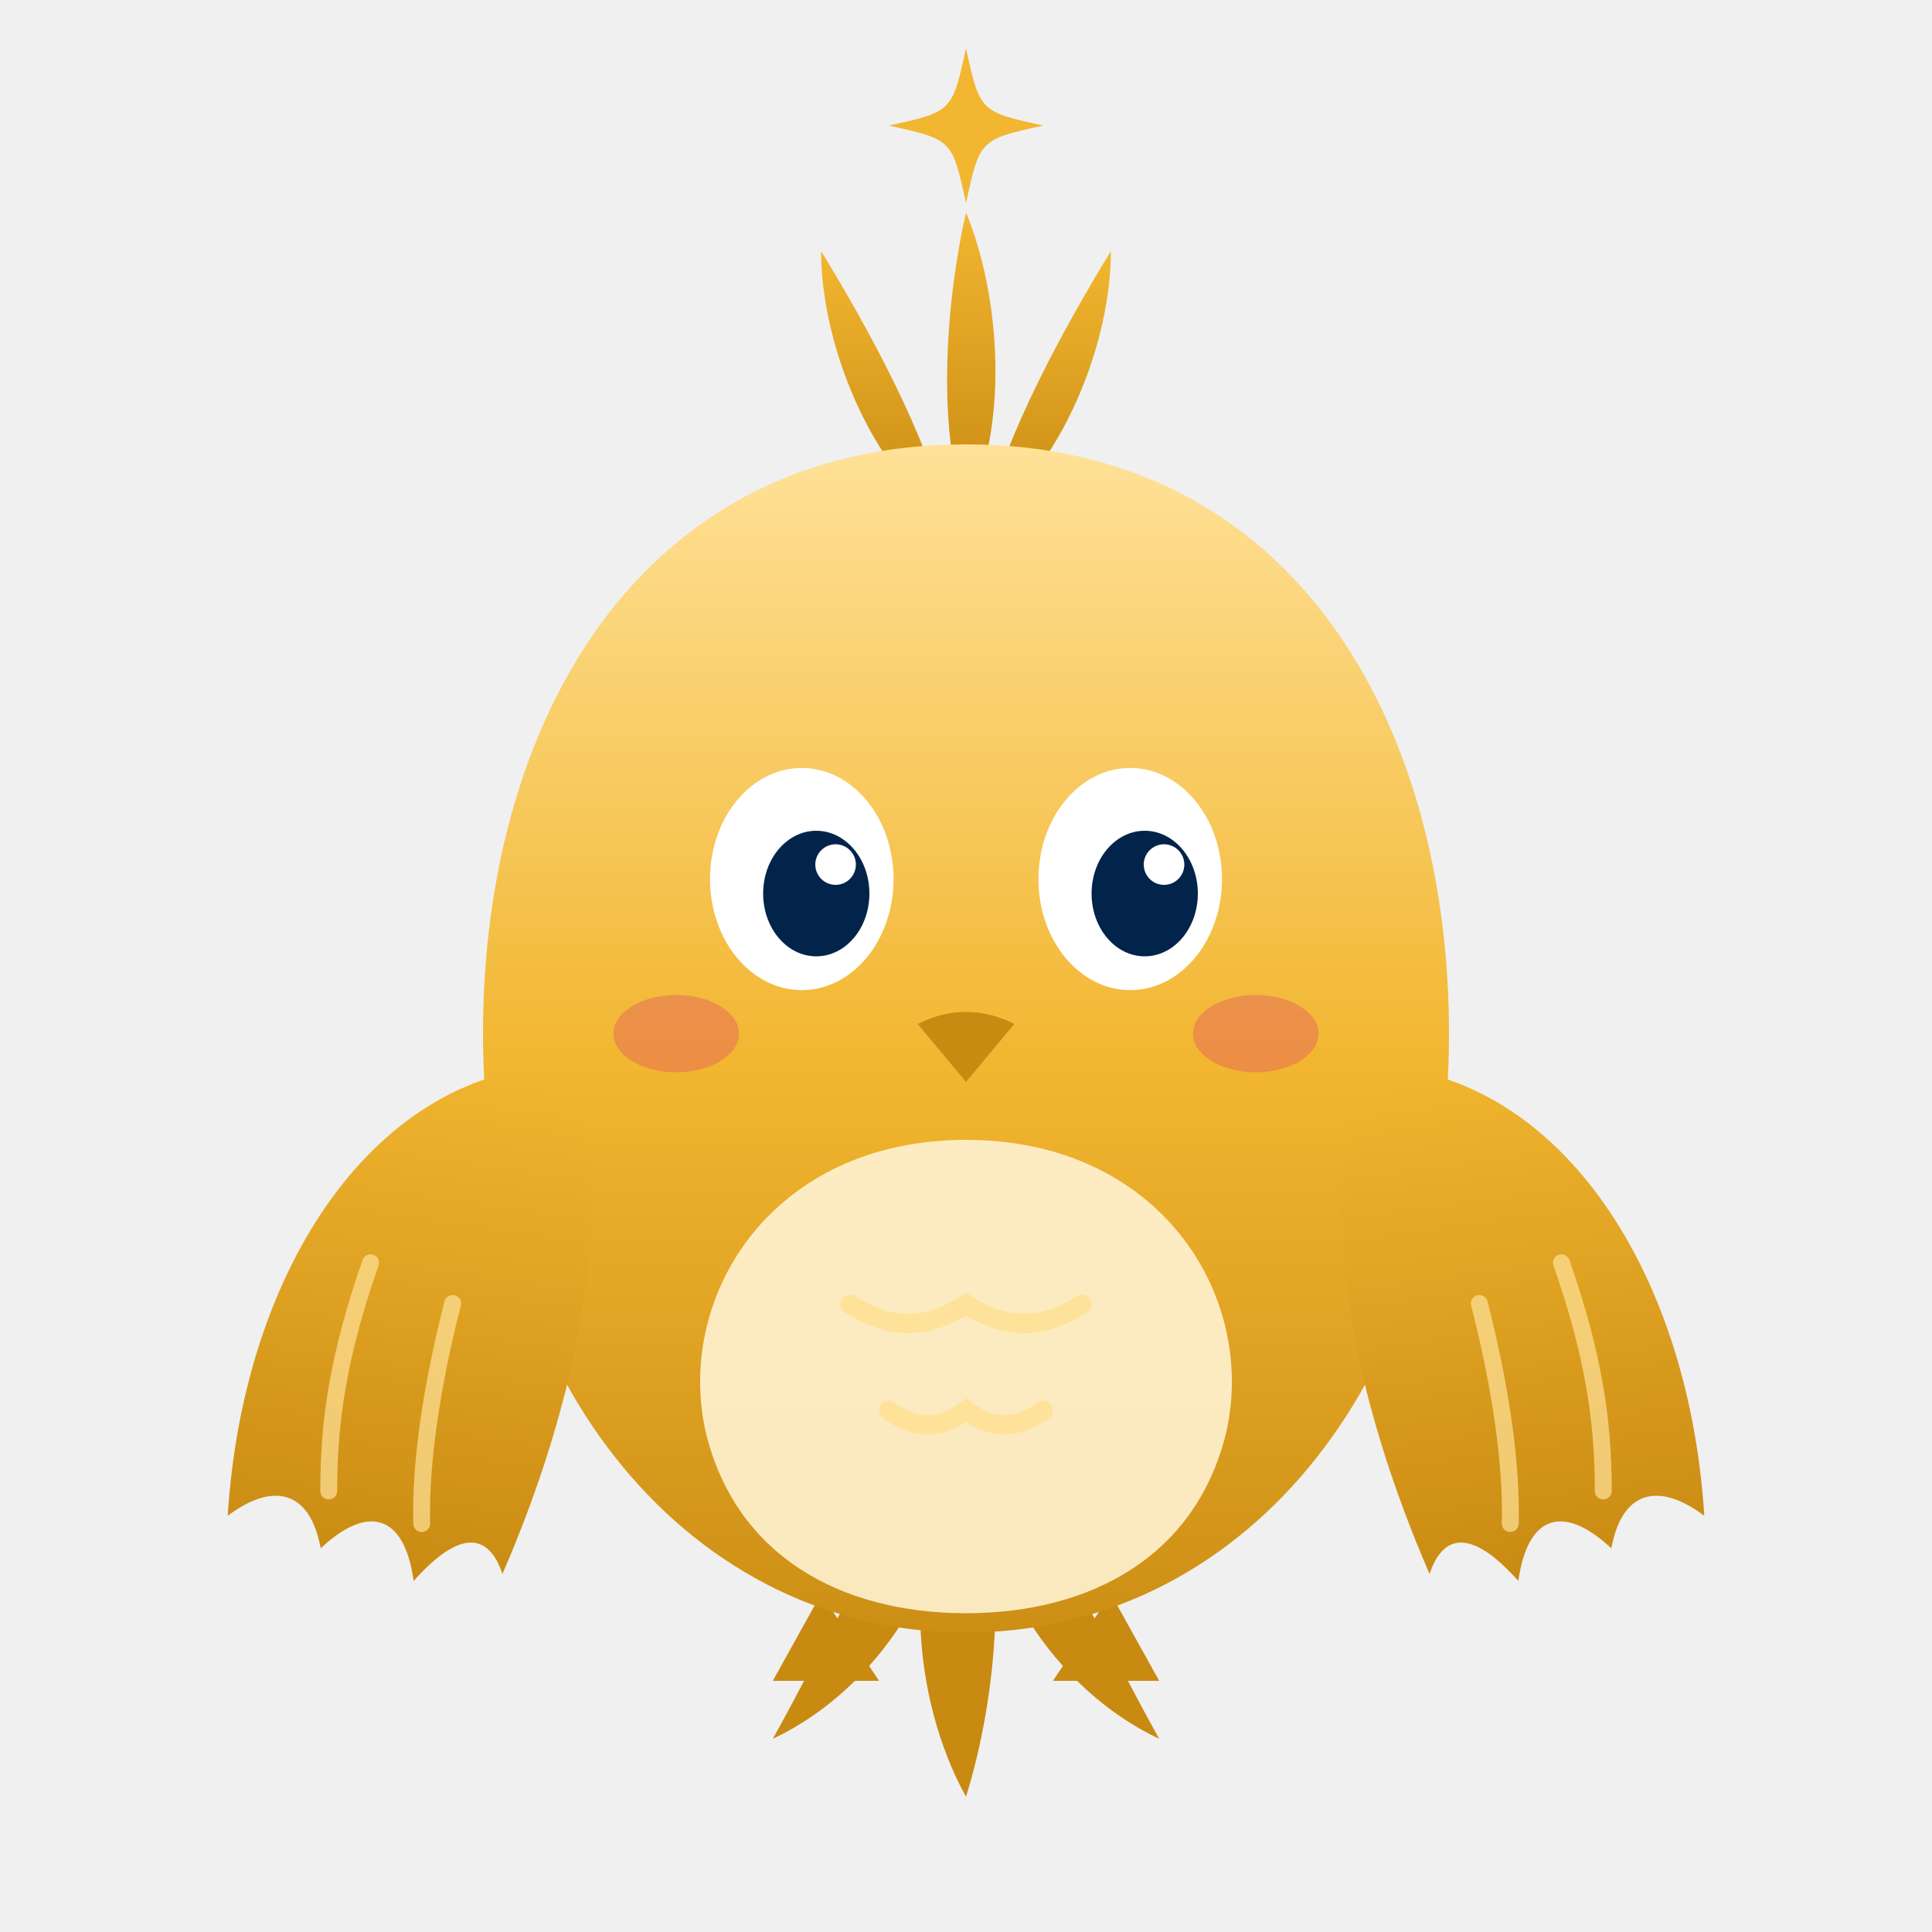
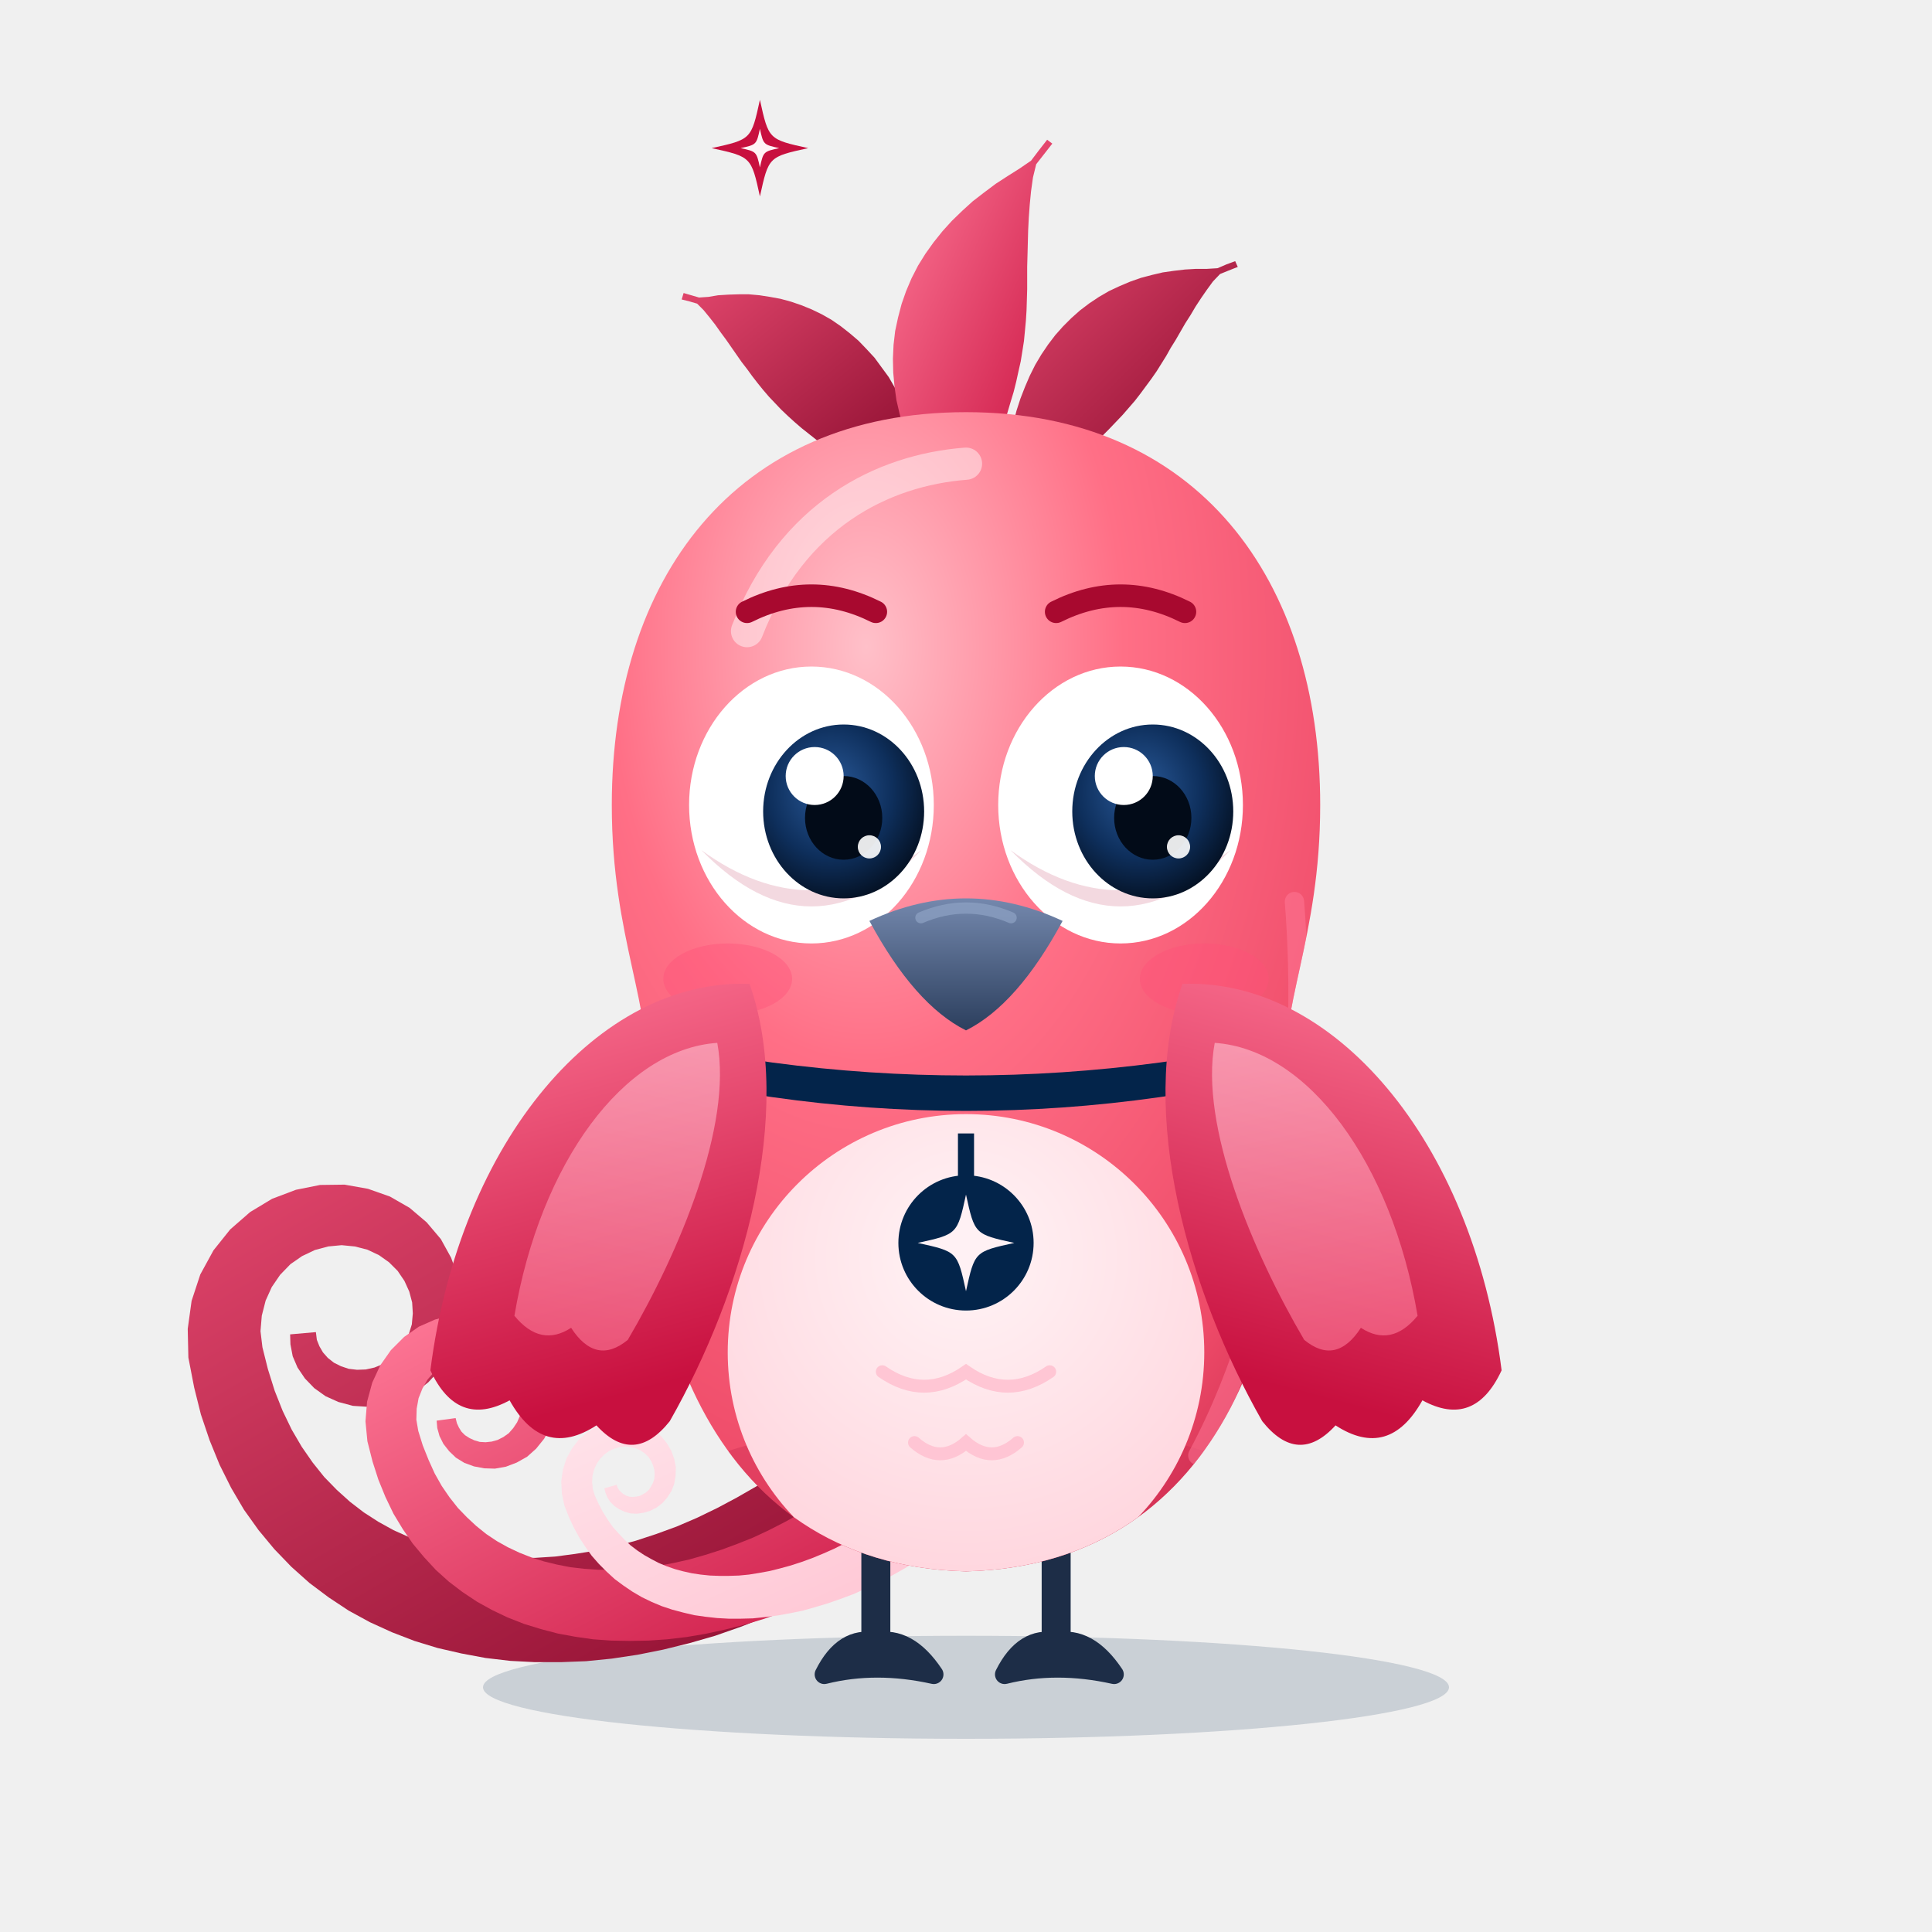
- <svg xmlns="http://www.w3.org/2000/svg" viewBox="0 0 400 400" width="400" height="400">
+ <svg xmlns="http://www.w3.org/2000/svg" viewBox="0 0 600 600" width="600" height="600">
  <defs>
-     <linearGradient id="h7b" x1="0" y1="90" x2="0" y2="350" gradientUnits="userSpaceOnUse">
-       <stop offset="0" stop-color="#FFE29A" />
-       <stop offset=".5" stop-color="#F2B630" />
-       <stop offset="1" stop-color="#C98A12" />
+     <radialGradient id="h13body" cx=".36" cy=".2" r=".95">
+       <stop offset="0" stop-color="#FFC0C9" />
+       <stop offset=".38" stop-color="#FF6F86" />
+       <stop offset=".8" stop-color="#EE4A68" />
+       <stop offset="1" stop-color="#C9284D" />
+     </radialGradient>
+     <linearGradient id="h13wing" x1="0" y1="0" x2=".3" y2="1">
+       <stop offset="0" stop-color="#FF7A98" />
+       <stop offset="1" stop-color="#C8103F" />
    </linearGradient>
-     <linearGradient id="h7w" x1="0" y1="0" x2="0" y2="1">
-       <stop offset="0" stop-color="#F2B630" />
-       <stop offset="1" stop-color="#C98A12" />
+     <linearGradient id="h13wingIn" x1="0" y1="0" x2="0" y2="1">
+       <stop offset="0" stop-color="#FFC2D1" />
+       <stop offset="1" stop-color="#FF7A98" />
    </linearGradient>
+     <linearGradient id="h13crim" x1="0" y1="0" x2="1" y2="1">
+       <stop offset="0" stop-color="#E0456B" />
+       <stop offset="1" stop-color="#85082A" />
+     </linearGradient>
+     <linearGradient id="h13rose" x1="0" y1="0" x2="1" y2="1">
+       <stop offset="0" stop-color="#FF7A98" />
+       <stop offset="1" stop-color="#C8103F" />
+     </linearGradient>
+     <linearGradient id="h13petal" x1="0" y1="0" x2="1" y2="1">
+       <stop offset="0" stop-color="#FFE3EA" />
+       <stop offset="1" stop-color="#FFC2D1" />
+     </linearGradient>
+     <radialGradient id="h13iris" cx=".42" cy=".38" r=".7">
+       <stop offset="0" stop-color="#2A5A9A" />
+       <stop offset=".55" stop-color="#0E2F5C" />
+       <stop offset="1" stop-color="#020B18" />
+     </radialGradient>
+     <linearGradient id="h13beak" x1="0" y1="0" x2="0" y2="1">
+       <stop offset="0" stop-color="#7488AD" />
+       <stop offset="1" stop-color="#2C3F5E" />
+     </linearGradient>
+     <radialGradient id="h13belly" cx=".5" cy=".3" r=".75">
+       <stop offset="0" stop-color="#FFF3F5" />
+       <stop offset="1" stop-color="#FFD3DC" />
+     </radialGradient>
+     <clipPath id="h13clip">
+       <path d="M300 128 C372 128 410 180 410 250 C410 292 397 312 399 340 C404 404 382 486 300 488 C218 486 196 404 201 340 C203 312 190 292 190 250 C190 180 228 128 300 128Z" />
+     </clipPath>
  </defs>
-   <g fill="#C98A12">
-     <path d="M200 300 C186 320.2 188.8 351.8 200 372 C206.3 351.8 209.8 320.2 200 300Z" />
-     <path d="M196 300 C198.8 324.5 181.4 350 160 360 C169.6 342.9 182.7 314.9 196 300Z" />
-     <path d="M204 300 C201.2 324.5 218.6 350 240 360 C230.4 342.9 217.3 314.9 204 300Z" />
+   <ellipse cx="300" cy="524" rx="150" ry="16" fill="#03244A" opacity=".16" />
+   <path d="M282.9 416.1 L278.2 422.6 L273.5 428.4 L268.6 434 L263.4 439.3 L258 444.3 L252.5 449 L246.7 453.5 L240.9 457.7 L234.9 461.6 L228.8 465.1 L222.6 468.4 L216.4 471.4 L210.1 474.1 L203.8 476.4 L197.4 478.5 L191.1 480.2 L184.8 481.6 L178.5 482.6 L172.4 483.4 L166.3 483.8 L160.2 483.9 L154.4 483.6 L148.6 483 L143 482.1 L137.5 480.9 L132.2 479.3 L127.1 477.4 L122.2 475.2 L117.5 472.6 L113 469.7 L108.7 466.4 L104.6 462.7 L100.7 458.7 L97.1 454.2 L93.7 449.3 L90.6 444 L87.8 438.2 L85.3 431.9 L83.2 425.2 L81.5 418.4 L80.9 413.4 L81.3 408.6 L82.5 403.9 L84.4 399.7 L87 395.9 L90.2 392.6 L93.8 390.1 L97.8 388.2 L101.9 387.1 L106.1 386.7 L110.2 387.1 L114.1 388.1 L117.7 389.8 L120.8 392 L123.5 394.7 L125.6 397.8 L127.1 401.1 L128 404.5 L128.2 407.9 L127.9 411.3 L126.9 414.5 L125.5 417.3 L123.7 419.8 L121.5 421.9 L119 423.6 L116.3 424.7 L113.6 425.3 L110.9 425.4 L108.3 425.1 L105.9 424.3 L103.7 423.2 L101.8 421.7 L100.3 420 L99.2 418.1 L98.4 416.1 L98.1 413.7 L90.1 414.4 L90.2 417.5 L90.9 421.2 L92.4 424.7 L94.7 428.1 L97.6 431.1 L101.1 433.6 L105.1 435.4 L109.6 436.6 L114.3 436.9 L119.2 436.4 L124.1 434.9 L128.8 432.6 L133 429.3 L136.8 425.2 L139.8 420.4 L141.9 414.9 L143.1 409.1 L143.3 402.9 L142.3 396.7 L140.1 390.6 L136.9 384.8 L132.5 379.6 L127.2 375.1 L121.1 371.6 L114.3 369.2 L107 367.9 L99.4 368 L91.9 369.5 L84.5 372.3 L77.7 376.4 L71.5 381.8 L66.3 388.3 L62.2 395.8 L59.5 404 L58.3 412.7 L58.5 421.6 L60.3 430.9 L62.4 439.3 L65.1 447.3 L68.2 454.9 L71.8 462.1 L75.8 468.9 L80.3 475.2 L85.2 481.1 L90.5 486.6 L96.1 491.6 L102.1 496.1 L108.3 500.2 L114.9 503.8 L121.7 506.9 L128.7 509.6 L135.9 511.8 L143.3 513.5 L150.8 514.9 L158.5 515.8 L166.2 516.2 L174.1 516.2 L182 515.9 L190 515.1 L198 513.9 L206 512.3 L214.1 510.3 L222.1 508 L230.1 505.2 L238 502.1 L245.9 498.6 L253.7 494.7 L261.4 490.5 L268.9 485.9 L276.4 480.9 L283.7 475.5 L290.8 469.8 L297.7 463.8 L304.5 457.4 L311 450.6 L317.1 443.9Z" fill="url(#h13crim)" />
+   <path d="M289.1 435.7 L284.9 440.5 L280.8 445 L276.5 449.2 L272.1 453.2 L267.6 456.9 L262.9 460.5 L258.2 463.9 L253.5 467 L248.6 470 L243.7 472.7 L238.8 475.2 L233.9 477.5 L228.9 479.5 L224 481.3 L219 482.9 L214.1 484.3 L209.2 485.4 L204.4 486.3 L199.6 486.9 L194.9 487.4 L190.3 487.5 L185.8 487.5 L181.4 487.2 L177.1 486.7 L173 485.9 L168.9 484.9 L165.1 483.7 L161.3 482.2 L157.7 480.5 L154.3 478.6 L151 476.4 L147.9 473.9 L145 471.2 L142.2 468.3 L139.6 465 L137.2 461.5 L135 457.6 L133.1 453.4 L131.3 448.9 L129.9 444.4 L129.3 440.9 L129.4 437.5 L130 434.2 L131.2 431.2 L132.8 428.4 L134.9 426 L137.4 424.1 L140 422.6 L142.9 421.6 L145.8 421.2 L148.7 421.3 L151.4 421.9 L154 422.9 L156.3 424.3 L158.2 426.1 L159.8 428.1 L161 430.3 L161.7 432.7 L162.1 435.1 L162 437.4 L161.5 439.6 L160.6 441.7 L159.4 443.5 L158 445.1 L156.3 446.3 L154.5 447.2 L152.7 447.7 L150.8 447.9 L149 447.8 L147.3 447.3 L145.8 446.6 L144.4 445.7 L143.3 444.6 L142.5 443.3 L141.9 442 L141.5 440.4 L135.6 441.2 L135.8 443.5 L136.5 446 L137.7 448.4 L139.5 450.7 L141.6 452.7 L144.2 454.3 L147.2 455.4 L150.4 456 L153.7 456.1 L157.1 455.5 L160.5 454.2 L163.7 452.4 L166.5 449.9 L169 446.8 L170.9 443.3 L172.1 439.4 L172.7 435.2 L172.5 430.9 L171.6 426.6 L169.8 422.4 L167.3 418.5 L164 415.1 L160.1 412.2 L155.6 410 L150.8 408.6 L145.6 408 L140.3 408.4 L135.1 409.8 L130.1 412 L125.5 415.2 L121.4 419.3 L118.1 424 L115.6 429.4 L114 435.3 L113.5 441.4 L114.1 447.6 L115.7 453.9 L117.5 459.5 L119.7 464.9 L122.2 470.1 L125.1 474.9 L128.2 479.4 L131.7 483.6 L135.4 487.6 L139.4 491.2 L143.6 494.4 L148.1 497.4 L152.8 500 L157.6 502.3 L162.7 504.3 L167.9 505.9 L173.2 507.3 L178.6 508.3 L184.2 509.1 L189.8 509.5 L195.6 509.6 L201.4 509.5 L207.2 509.1 L213.2 508.4 L219.1 507.4 L225.1 506.1 L231.1 504.6 L237.1 502.8 L243.1 500.7 L249.1 498.4 L255.1 495.8 L261 493 L266.9 489.8 L272.7 486.5 L278.5 482.9 L284.2 479 L289.8 474.9 L295.3 470.6 L300.6 466 L305.9 461.1 L310.9 456.3Z" fill="url(#h13rose)" />
+   <path d="M295.7 453.5 L292.5 456.9 L289.3 460.1 L286 463 L282.7 465.8 L279.4 468.4 L276 470.9 L272.6 473.3 L269.2 475.4 L265.8 477.4 L262.4 479.3 L259 481 L255.6 482.5 L252.2 483.9 L248.9 485.1 L245.5 486.2 L242.2 487.1 L239 487.9 L235.7 488.5 L232.6 489 L229.5 489.3 L226.4 489.4 L223.4 489.4 L220.5 489.3 L217.6 489 L214.9 488.6 L212.2 488 L209.6 487.3 L207 486.4 L204.6 485.4 L202.3 484.2 L200 482.9 L197.9 481.5 L195.8 479.9 L193.9 478.1 L192.1 476.2 L190.3 474.2 L188.7 471.9 L187.2 469.5 L185.9 467 L184.7 464.4 L184.1 462.4 L183.9 460.3 L184 458.3 L184.5 456.4 L185.3 454.6 L186.4 453 L187.7 451.7 L189.2 450.6 L190.8 449.9 L192.5 449.4 L194.2 449.2 L195.9 449.4 L197.5 449.8 L199 450.5 L200.3 451.4 L201.4 452.5 L202.2 453.7 L202.8 455.1 L203.2 456.4 L203.3 457.8 L203.2 459.2 L202.8 460.5 L202.2 461.6 L201.5 462.7 L200.6 463.5 L199.6 464.1 L198.6 464.6 L197.5 464.8 L196.4 464.9 L195.4 464.8 L194.5 464.5 L193.6 464 L192.9 463.4 L192.3 462.8 L191.8 462 L191.5 461.1 L187.7 462.2 L188 463.5 L188.6 465 L189.5 466.4 L190.8 467.7 L192.3 468.7 L194 469.5 L195.8 470 L197.8 470.1 L199.9 469.8 L201.9 469.2 L203.9 468.2 L205.7 466.8 L207.2 465.1 L208.5 463.1 L209.4 460.8 L209.8 458.3 L209.9 455.7 L209.4 453.1 L208.5 450.6 L207.1 448.2 L205.3 446 L203.1 444.1 L200.5 442.7 L197.6 441.7 L194.5 441.2 L191.4 441.3 L188.2 441.9 L185.2 443.1 L182.3 444.9 L179.7 447.1 L177.6 449.9 L175.9 453 L174.8 456.5 L174.3 460.1 L174.5 463.9 L175.3 467.6 L176.7 471.2 L178.2 474.4 L179.9 477.5 L181.8 480.4 L183.8 483.2 L186 485.7 L188.4 488.1 L190.9 490.4 L193.6 492.4 L196.4 494.3 L199.3 496 L202.4 497.5 L205.5 498.8 L208.8 499.9 L212.2 500.8 L215.6 501.6 L219.1 502.1 L222.7 502.5 L226.3 502.7 L230 502.7 L233.8 502.6 L237.6 502.2 L241.5 501.7 L245.4 501 L249.3 500.2 L253.2 499.1 L257.2 497.9 L261.2 496.5 L265.2 495 L269.2 493.2 L273.2 491.3 L277.2 489.2 L281.1 487 L285.1 484.5 L289.1 481.9 L293 479.2 L296.9 476.2 L300.7 473.1 L304.6 469.8 L308.3 466.5Z" fill="url(#h13petal)" />
+   <path d="M272 482 L272 512" stroke="#1D2D47" stroke-width="9" stroke-linecap="round" />
+   <path d="M256 520 Q262 508 272 510 Q282 508 290 520 Q272 516 256 520Z" fill="#1D2D47" stroke="#1D2D47" stroke-width="6" stroke-linejoin="round" />
+   <path d="M328 482 L328 512" stroke="#1D2D47" stroke-width="9" stroke-linecap="round" />
+   <path d="M312 520 Q318 508 328 510 Q338 508 346 520 Q328 516 312 520Z" fill="#1D2D47" stroke="#1D2D47" stroke-width="6" stroke-linejoin="round" />
+   <path d="M287.5 146.5 L286.6 142.5 L285.5 138.6 L284.3 134.7 L282.9 131 L281.4 127.3 L279.7 123.8 L277.9 120.4 L276 117.1 L273.8 114.1 L271.6 111.1 L269.1 108.4 L266.6 105.8 L263.9 103.5 L261.1 101.3 L258.2 99.3 L255.2 97.6 L252.1 96.1 L248.9 94.8 L245.7 93.7 L242.4 92.8 L239.1 92.2 L235.9 91.7 L232.6 91.4 L229.4 91.4 L226.2 91.5 L223 91.7 L220 92.2 L217.1 92.4 L214.7 91.7 L212.3 91 L211.7 93 L214.1 93.6 L216.5 94.3 L218.5 96.3 L220.3 98.5 L222.1 100.8 L223.8 103.2 L225.5 105.5 L227.1 107.8 L228.7 110.1 L230.3 112.4 L232 114.6 L233.6 116.8 L235.3 119 L237 121.1 L238.8 123.2 L240.7 125.2 L242.6 127.2 L244.7 129.2 L246.8 131.1 L249 133 L251.4 134.9 L253.8 136.8 L256.3 138.8 L258.9 140.7 L261.7 142.7 L264.5 144.7 L267.4 146.8 L270.4 148.9 L273.4 151.2 L276.5 153.5Z" fill="url(#h13crim)" />
+   <path d="M323.9 152.8 L326.7 150.1 L329.4 147.5 L332.1 145 L334.7 142.6 L337.3 140.2 L339.7 137.9 L342.1 135.6 L344.4 133.3 L346.5 131.1 L348.6 128.9 L350.6 126.6 L352.5 124.4 L354.2 122.2 L355.9 119.9 L357.6 117.6 L359.2 115.3 L360.7 112.9 L362.2 110.5 L363.6 108 L365.1 105.6 L366.6 103 L368.1 100.4 L369.7 97.9 L371.3 95.2 L373 92.6 L374.8 90 L376.7 87.4 L378.9 85.1 L381.6 84 L384.4 82.9 L383.6 81.1 L380.9 82.1 L378.1 83.3 L374.8 83.5 L371.4 83.5 L368 83.7 L364.6 84.1 L361.1 84.6 L357.7 85.4 L354.3 86.3 L350.9 87.5 L347.6 88.9 L344.4 90.4 L341.3 92.2 L338.3 94.2 L335.4 96.4 L332.7 98.8 L330.1 101.4 L327.7 104.1 L325.5 107 L323.4 110.1 L321.5 113.3 L319.8 116.7 L318.3 120.2 L316.9 123.8 L315.7 127.5 L314.7 131.3 L313.8 135.2 L313.1 139.1 L312.5 143.2 L312.1 147.2Z" fill="url(#h13crim)" />
+   <path d="M305.9 150.9 L307.1 146.8 L308.3 142.9 L309.5 139.1 L310.6 135.4 L311.8 131.8 L312.8 128.4 L313.8 125 L314.8 121.7 L315.6 118.5 L316.3 115.3 L317 112.2 L317.5 109.1 L318 105.9 L318.3 102.8 L318.6 99.6 L318.8 96.4 L318.9 93.2 L319 89.8 L319 86.4 L319 82.8 L319.1 79.2 L319.2 75.4 L319.3 71.6 L319.5 67.6 L319.8 63.5 L320.2 59.4 L320.8 55.1 L321.8 51 L324.3 47.8 L326.8 44.6 L325.2 43.4 L322.7 46.6 L320.2 49.9 L316.7 52.3 L312.9 54.7 L309.2 57.1 L305.6 59.8 L302.1 62.5 L298.8 65.5 L295.6 68.6 L292.7 71.8 L289.9 75.3 L287.4 78.8 L285.1 82.5 L283.1 86.4 L281.4 90.4 L280 94.4 L278.9 98.6 L278 102.8 L277.5 107.1 L277.3 111.4 L277.4 115.7 L277.8 120 L278.4 124.3 L279.4 128.6 L280.6 132.8 L282.1 137 L283.8 141.2 L285.7 145.2 L287.8 149.2 L290.1 153.1Z" fill="url(#h13rose)" />
+   <path d="M236 31 C238.7 43.3 238.7 43.3 251 46 C238.7 48.7 238.7 48.7 236 61 C233.3 48.7 233.3 48.7 221 46 C233.3 43.3 233.3 43.3 236 31Z" fill="#C8103F" />
+   <path d="M236 40 C237.08 44.92 237.08 44.92 242 46 C237.08 47.08 237.08 47.08 236 52 C234.92 47.08 234.92 47.08 230 46 C234.92 44.92 234.92 44.92 236 40Z" fill="#FFF1F4" />
+   <path d="M300 128 C372 128 410 180 410 250 C410 292 397 312 399 340 C404 404 382 486 300 488 C218 486 196 404 201 340 C203 312 190 292 190 250 C190 180 228 128 300 128Z" fill="url(#h13body)" />
+   <ellipse cx="300" cy="500" rx="130" ry="60" fill="#C9284D" opacity=".35" clip-path="url(#h13clip)" />
+   <path d="M402 280 C406 330 400 400 372 452" fill="none" stroke="#FF7A98" stroke-width="6" stroke-linecap="round" opacity=".5" clip-path="url(#h13clip)" />
+   <path d="M232 196 C246 160 274 146 300 144" fill="none" stroke="#fff" stroke-width="10" stroke-linecap="round" opacity=".45" />
+   <ellipse cx="300" cy="420" rx="74" ry="74" fill="url(#h13belly)" clip-path="url(#h13clip)" />
+   <g clip-path="url(#h13clip)" fill="none" stroke="#FFC2D1" stroke-width="4" stroke-linecap="round" opacity=".9">
+     <path d="M274 426 q13 9 26 0 q13 9 26 0 M284 448 q8 7 16 0 q8 7 16 0" />
  </g>
-   <path d="M170 330 l-10 18 h22 Z M230 330 l10 18 h-22 Z" fill="#C98A12" />
-   <path d="M196 108 C192.3 90.6 179.1 66.8 170 52 C170 71 180 96.4 196 108Z" fill="url(#h7w)" />
-   <path d="M200 106 C209 88.6 207.2 61.4 200 44 C196 61.4 193.7 88.6 200 106Z" fill="url(#h7w)" />
-   <path d="M204 108 C207.7 90.6 220.9 66.8 230 52 C230 71 220 96.4 204 108Z" fill="url(#h7w)" />
-   <path d="M200 10 C202.88 23.12 202.88 23.12 216 26 C202.88 28.88 202.88 28.88 200 42 C197.12 28.88 197.12 28.88 184 26 C197.12 23.12 197.12 23.12 200 10Z" fill="#F2B630" />
-   <path d="M200 92 C268 92 300 150 300 214 C300 288 256 338 200 338 C144 338 100 288 100 214 C100 150 132 92 200 92Z" fill="url(#h7b)" />
-   <path d="M200 236 C240 236 260 268 254 296 C248 322 226 334 200 334 C174 334 152 322 146 296 C140 268 160 236 200 236Z" fill="#FFF3D1" opacity=".9" />
-   <path d="M176 270 q12 8 24 0 q12 8 24 0 M184 292 q8 6 16 0 q8 6 16 0" fill="none" stroke="#FFE29A" stroke-width="4" stroke-linecap="round" />
-   <g transform="translate(112 226) rotate(8)">
-     <path d="M4 -6 C-34 0 -56 44 -52 96 C-44 88 -36 88 -32 100 C-24 90 -16 90 -12 104 C-4 92 2 92 6 100 C16 64 20 20 4 -6Z" fill="url(#h7w)" />
-     <path d="M-30 40 C-34 60 -34 74 -32 88 M-12 46 C-14 64 -14 80 -12 92" fill="none" stroke="#FFE29A" stroke-width="3.5" stroke-linecap="round" opacity=".7" />
+   <g clip-path="url(#h13clip)">
+     <path d="M180 318 Q300 350 420 318 L420 328 Q300 362 180 328Z" fill="#03244A" />
  </g>
-   <g transform="translate(288 226) scale(-1 1) rotate(8)">
-     <path d="M4 -6 C-34 0 -56 44 -52 96 C-44 88 -36 88 -32 100 C-24 90 -16 90 -12 104 C-4 92 2 92 6 100 C16 64 20 20 4 -6Z" fill="url(#h7w)" />
-     <path d="M-30 40 C-34 60 -34 74 -32 88 M-12 46 C-14 64 -14 80 -12 92" fill="none" stroke="#FFE29A" stroke-width="3.5" stroke-linecap="round" opacity=".7" />
+   <path d="M300 352 L300 366" stroke="#03244A" stroke-width="5" />
+   <circle cx="300" cy="386" r="21" fill="#03244A" />
+   <path d="M300 371 C302.7 383.3 302.7 383.3 315 386 C302.7 388.7 302.7 388.7 300 401 C297.3 388.7 297.3 388.7 285 386 C297.3 383.3 297.3 383.3 300 371Z" fill="#FFF1F4" />
+   <ellipse cx="252" cy="250" rx="38" ry="43" fill="#FFFFFF" />
+   <path d="M217.8 264 Q252 299 286.2 264 Q252 289 217.8 264Z" fill="#F3D9E0" />
+   <ellipse cx="262" cy="252" rx="25" ry="27" fill="url(#h13iris)" />
+   <ellipse cx="262" cy="254" rx="12" ry="13" fill="#020B18" />
+   <circle cx="253" cy="241" r="9" fill="#FFFFFF" />
+   <circle cx="270" cy="263" r="3.6" fill="#FFFFFF" opacity=".9" />
+   <ellipse cx="348" cy="250" rx="38" ry="43" fill="#FFFFFF" />
+   <path d="M313.8 264 Q348 299 382.2 264 Q348 289 313.8 264Z" fill="#F3D9E0" />
+   <ellipse cx="358" cy="252" rx="25" ry="27" fill="url(#h13iris)" />
+   <ellipse cx="358" cy="254" rx="12" ry="13" fill="#020B18" />
+   <circle cx="349" cy="241" r="9" fill="#FFFFFF" />
+   <circle cx="366" cy="263" r="3.6" fill="#FFFFFF" opacity=".9" />
+   <path d="M232 190 Q252 180 272 190" fill="none" stroke="#A8092F" stroke-width="7" stroke-linecap="round" />
+   <path d="M328 190 Q348 180 368 190" fill="none" stroke="#A8092F" stroke-width="7" stroke-linecap="round" />
+   <path d="M270 286 Q300 272 330 286 Q316 312 300 320 Q284 312 270 286Z" fill="url(#h13beak)" />
+   <path d="M286 285 Q300 279 314 285" fill="none" stroke="#8EA3C4" stroke-width="3.5" stroke-linecap="round" opacity=".7" />
+   <g clip-path="url(#h13clip)">
+     <ellipse cx="226" cy="304" rx="20" ry="11" fill="#FF4F78" opacity=".4" />
+     <ellipse cx="374" cy="304" rx="20" ry="11" fill="#FF4F78" opacity=".4" />
  </g>
-   <ellipse cx="140" cy="214" rx="13" ry="8" fill="#E0456B" opacity=".35" />
-   <ellipse cx="260" cy="214" rx="13" ry="8" fill="#E0456B" opacity=".35" />
-   <ellipse cx="166" cy="182" rx="19" ry="23" fill="#FFFFFF" />
-   <ellipse cx="169" cy="185" rx="11" ry="13" fill="#03244A" />
-   <circle cx="173" cy="179" r="4.2" fill="#FFFFFF" />
-   <ellipse cx="234" cy="182" rx="19" ry="23" fill="#FFFFFF" />
-   <ellipse cx="237" cy="185" rx="11" ry="13" fill="#03244A" />
-   <circle cx="241" cy="179" r="4.2" fill="#FFFFFF" />
-   <path d="M190 212 Q200 207 210 212 L200 224 Z" fill="#C98A12" />
+   <g transform="translate(224 318) rotate(12)">
+     <g transform="scale(1 1)">
+       <path d="M6 -14 C-40 -6 -72 52 -66 124 Q-54 140 -40 128 Q-26 144 -12 130 Q2 140 10 124 C24 80 28 22 6 -14Z" fill="url(#h13wing)" />
+       <path d="M0 6 C-28 14 -46 54 -44 102 Q-34 110 -26 102 Q-16 112 -8 102 C2 72 10 30 0 6Z" fill="url(#h13wingIn)" opacity=".6" />
+     </g>
+   </g>
+   <g transform="translate(376 318) rotate(-12)">
+     <g transform="scale(-1 1)">
+       <path d="M6 -14 C-40 -6 -72 52 -66 124 Q-54 140 -40 128 Q-26 144 -12 130 Q2 140 10 124 C24 80 28 22 6 -14Z" fill="url(#h13wing)" />
+       <path d="M0 6 C-28 14 -46 54 -44 102 Q-34 110 -26 102 Q-16 112 -8 102 C2 72 10 30 0 6Z" fill="url(#h13wingIn)" opacity=".6" />
+     </g>
+   </g>
</svg>
